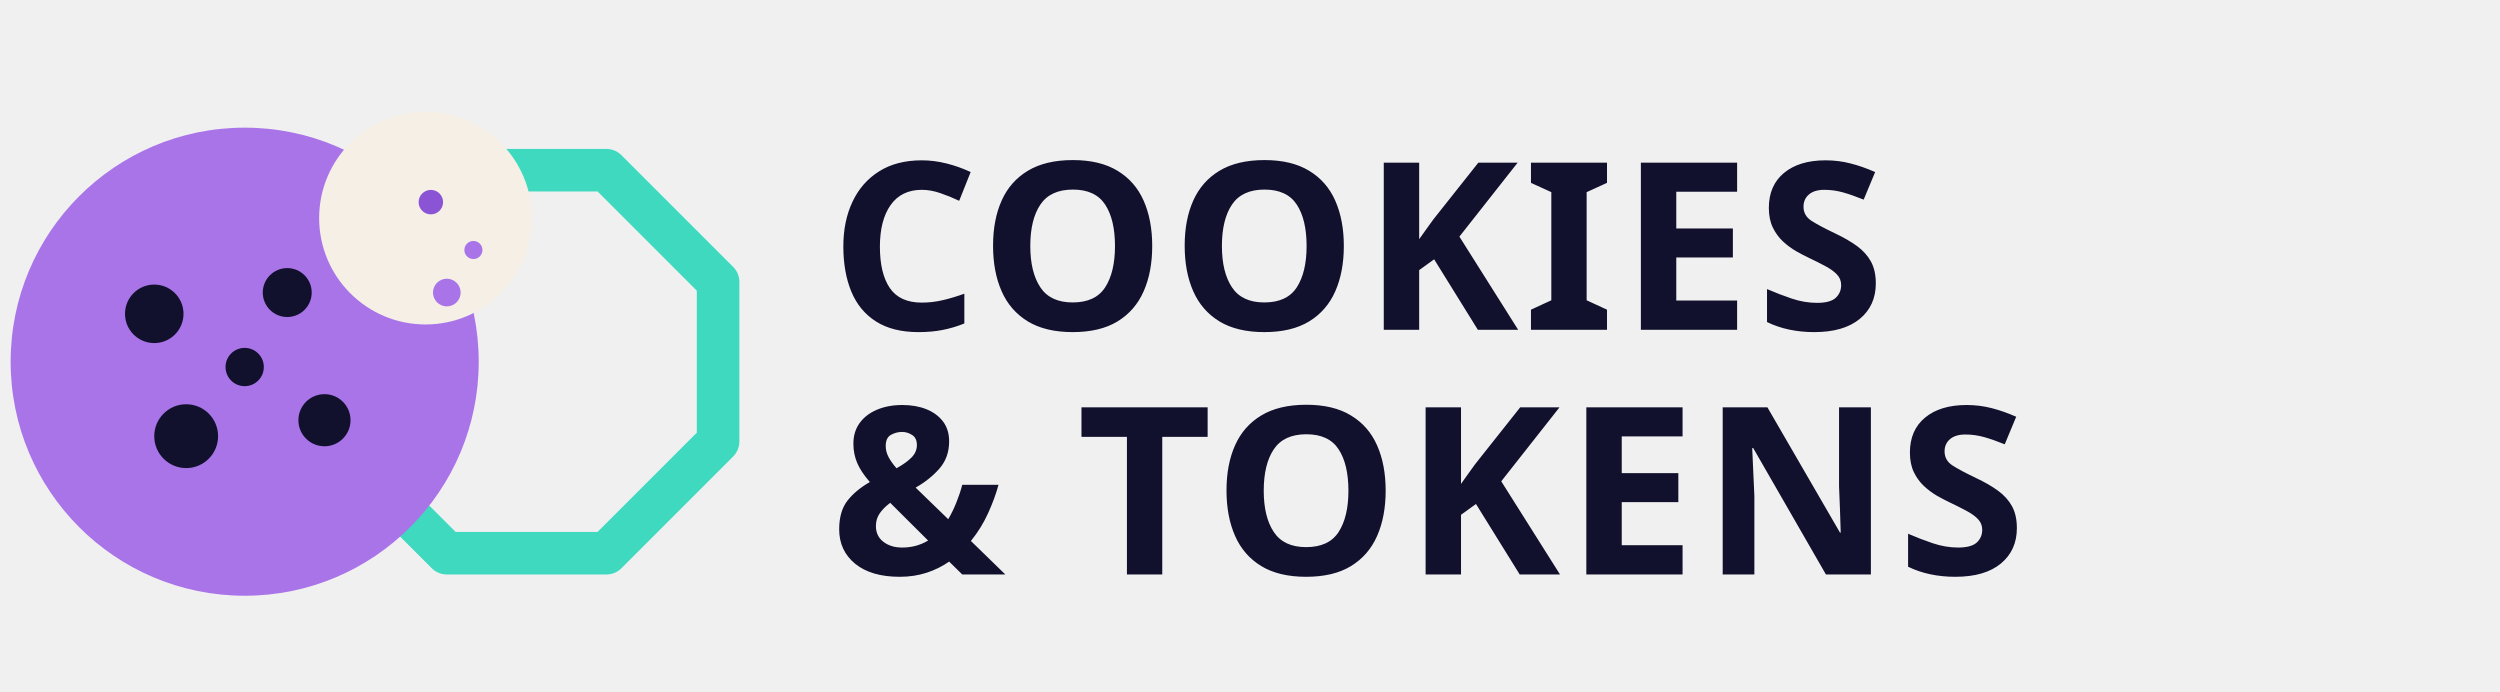
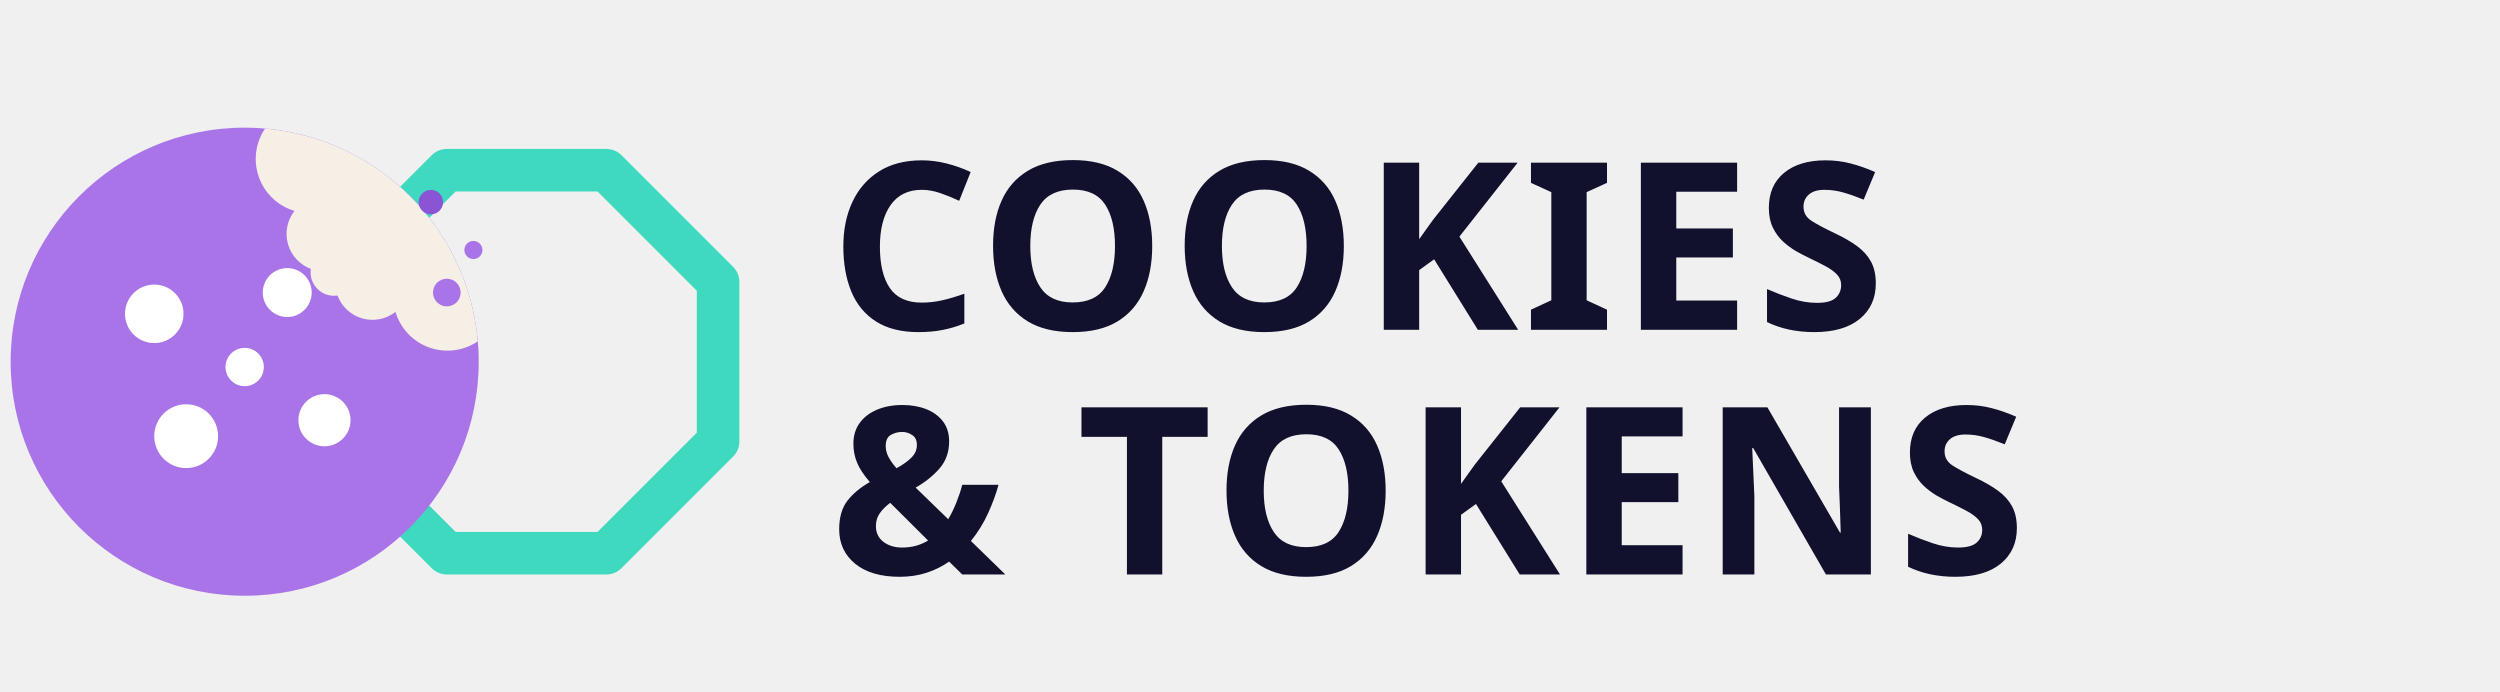
<svg xmlns="http://www.w3.org/2000/svg" viewBox="0 0 470 130" role="img" aria-label="Cookies &amp; Tokens">
  <g transform="translate(4,8)">
    <path d="M80 24 H110 L131 45 V75 L110 96 H80 L59 75 V45 Z" stroke="#3FD9C0" stroke-width="8" stroke-linejoin="round" fill="none" />
    <circle cx="42" cy="60" r="44" fill="#A974E8" />
-     <circle cx="76" cy="33" r="20" fill="#f5efe6" />
-     <g fill="#11112E">
+     <path fill="#f5efe6" d="M 45.83 16.17 A 44.00 44.00 0 0 1 85.83 56.17 A 10.19 10.19 0 0 1 70.35 50.64 A 7.02 7.02 0 0 1 59.45 47.56 A 4.40 4.40 0 0 1 54.44 42.55 A 7.02 7.02 0 0 1 51.36 31.65 A 10.19 10.19 0 0 1 45.83 16.17 Z" />
+     <g fill="#FFFFFF">
      <circle cx="25" cy="51" r="5.5" />
      <circle cx="50" cy="47" r="4.6" />
      <circle cx="31" cy="74" r="6" />
      <circle cx="57" cy="71" r="4.9" />
      <circle cx="42" cy="61" r="3.6" />
    </g>
    <g fill="#A974E8">
      <circle cx="80" cy="47" r="2.6" />
      <circle cx="85" cy="39" r="1.7" />
      <circle cx="77" cy="30" r="2.3" fill="#8B54D4" />
    </g>
  </g>
  <g fill="#11112E" font-family="'Clash Display','Satoshi',sans-serif" font-weight="600" letter-spacing="1">
    <text x="156" y="62" font-size="44">COOKIES</text>
    <text x="156" y="108" font-size="44">&amp; TOKENS</text>
  </g>
</svg>
